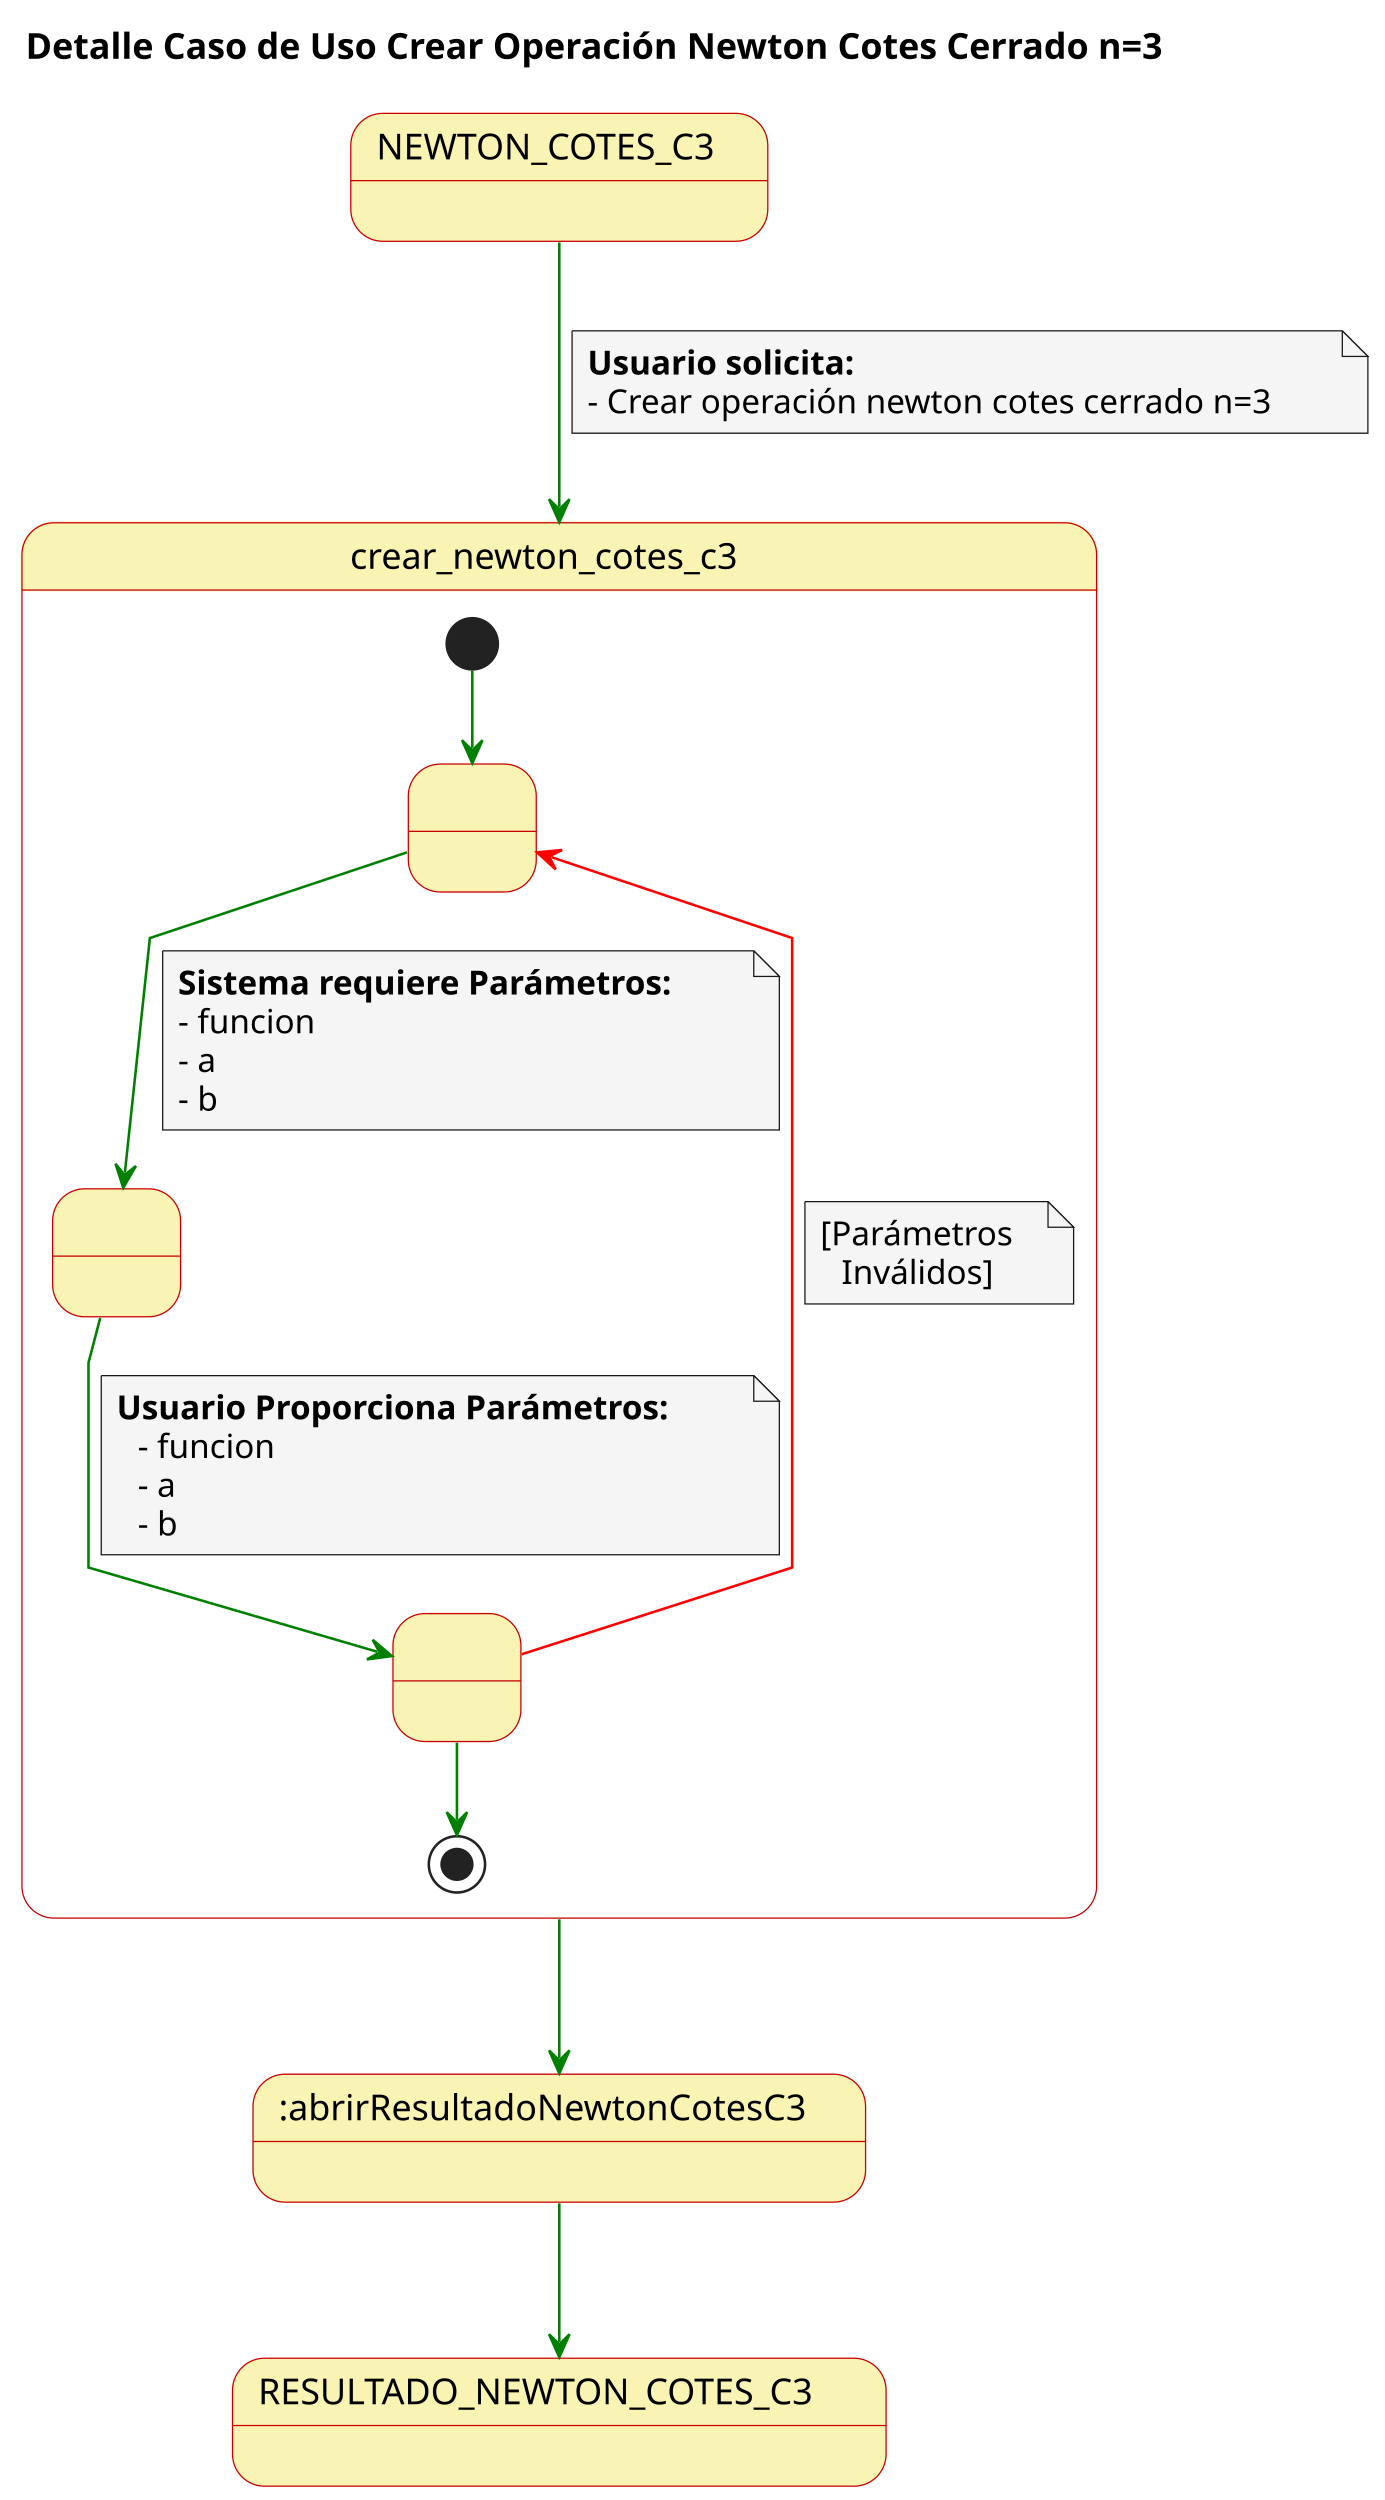
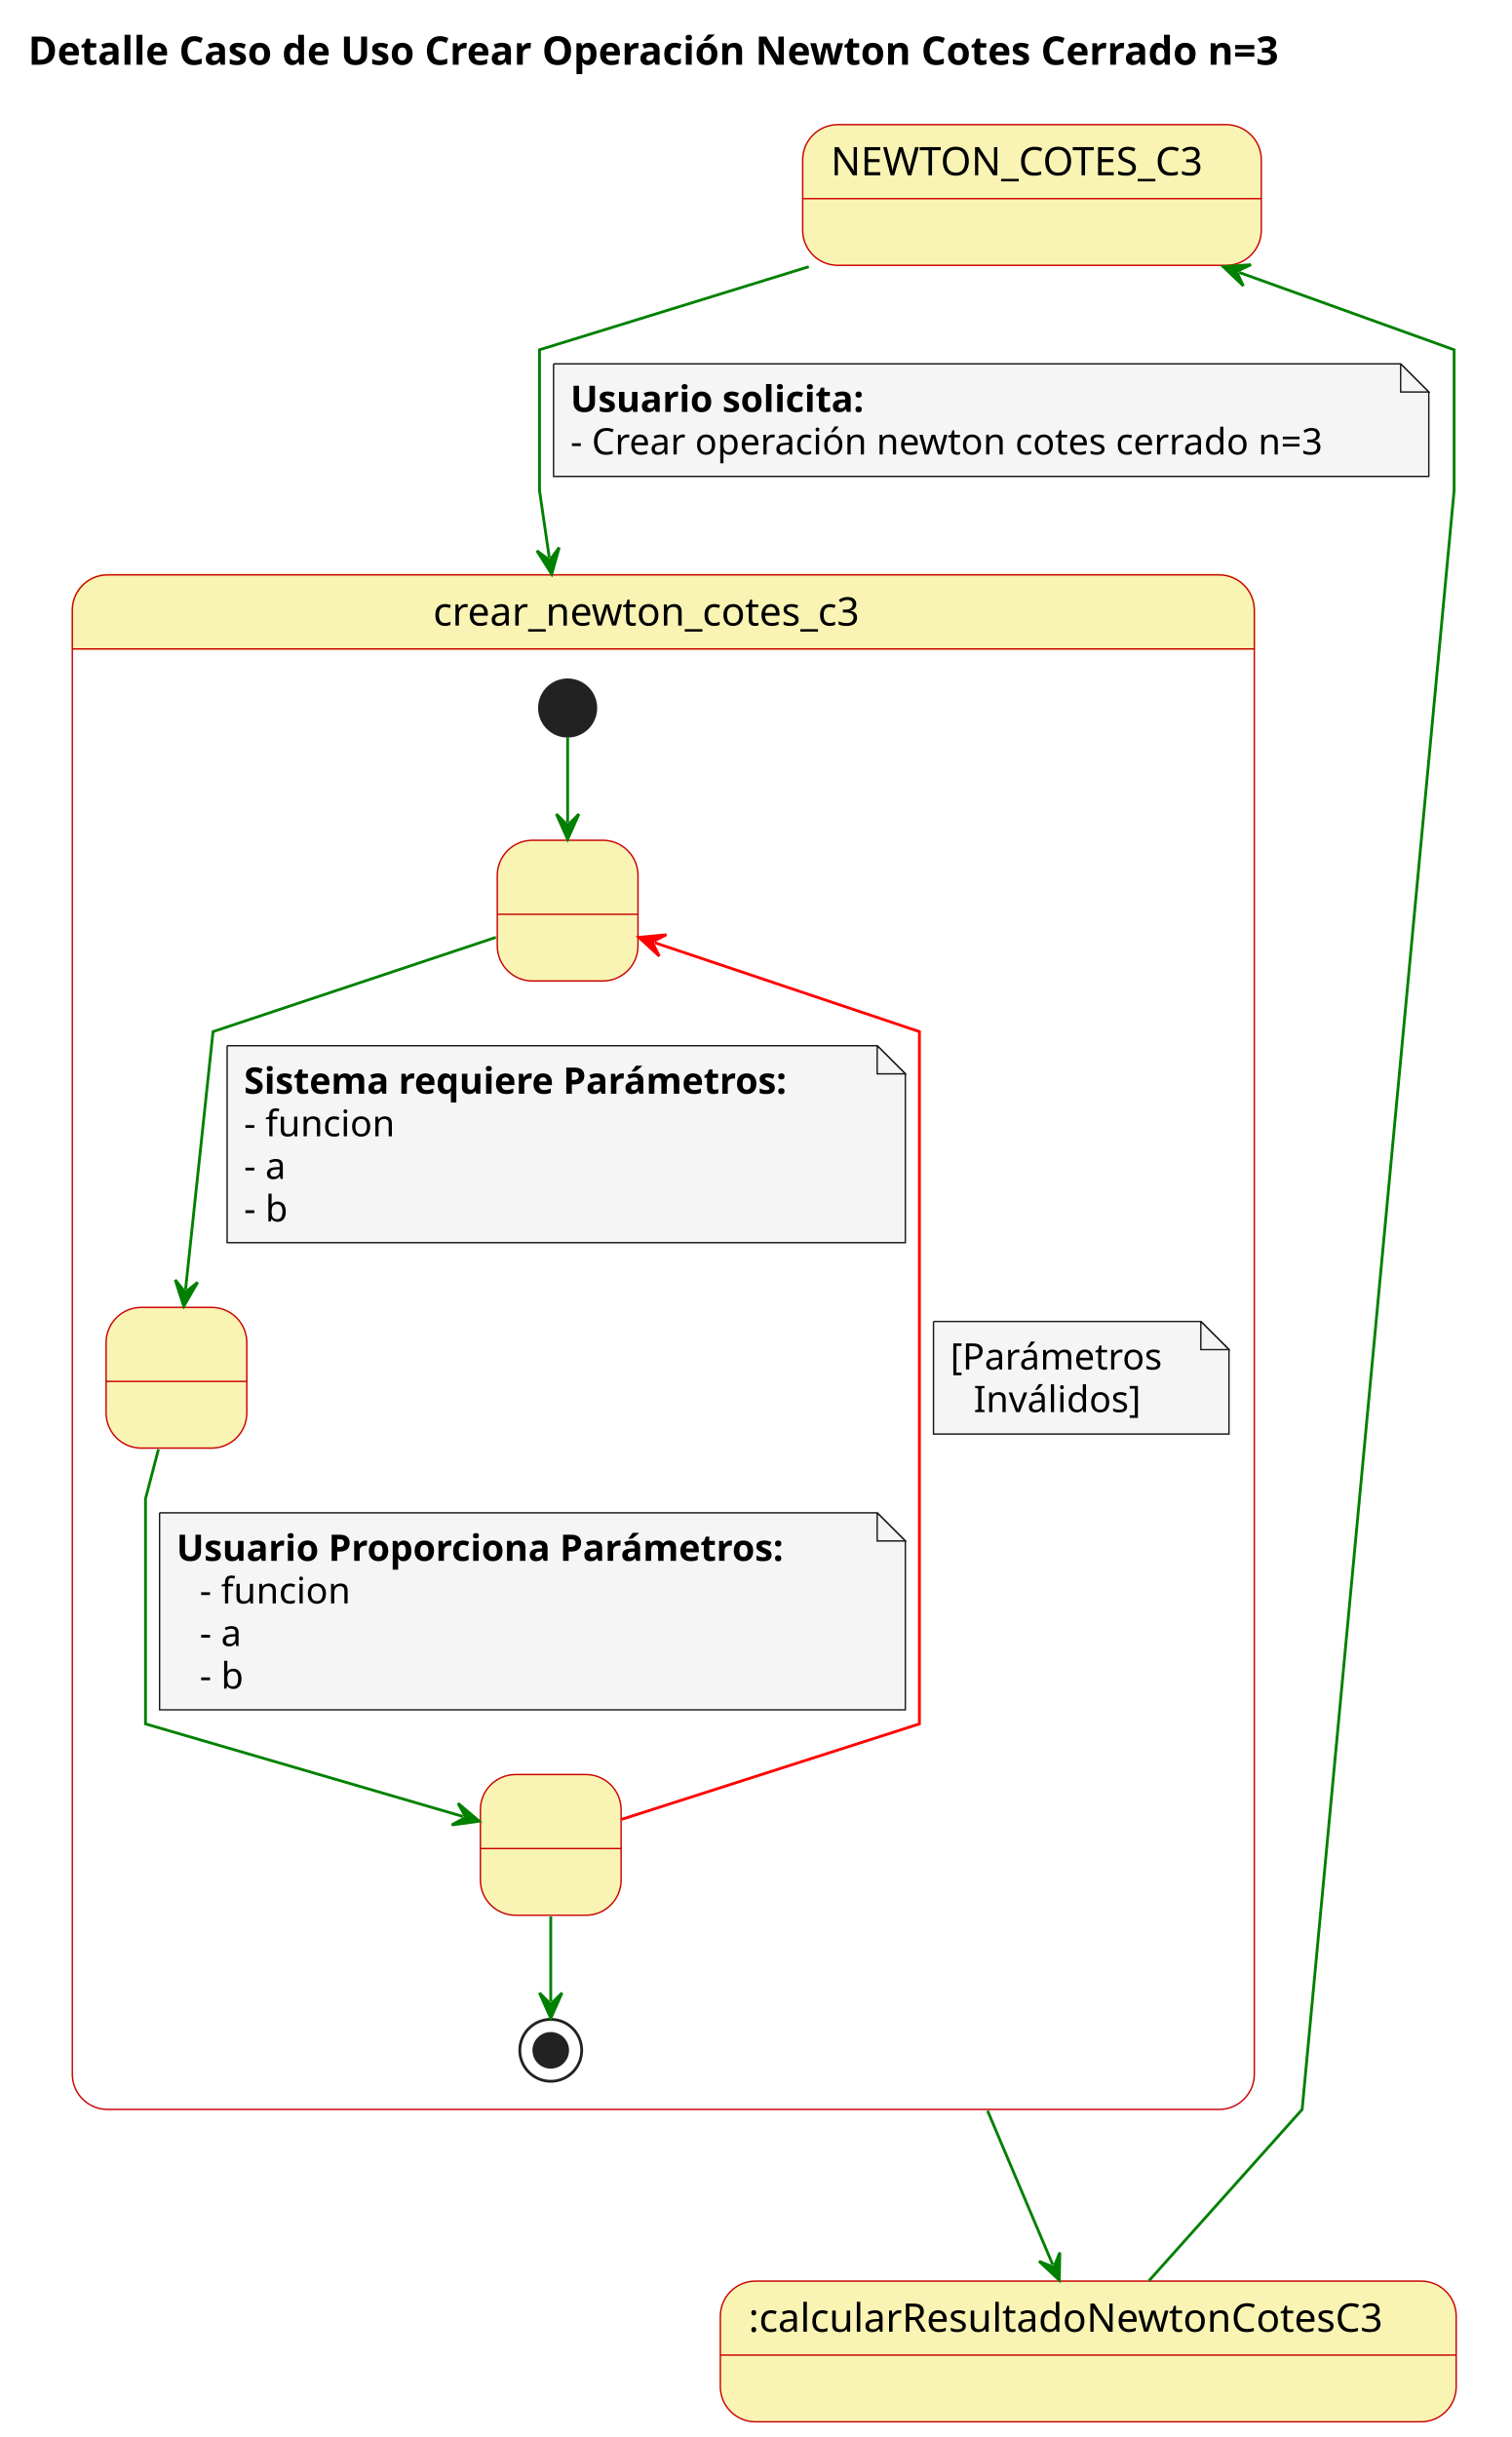
- <svg xmlns="http://www.w3.org/2000/svg" contentStyleType="text/css" data-diagram-type="STATE" height="977px" preserveAspectRatio="none" style="width:541px;height:977px;background:#FFFFFF;" version="1.1" viewBox="0 0 541 977" width="541px" zoomAndPan="magnify">
+ <svg xmlns="http://www.w3.org/2000/svg" contentStyleType="text/css" data-diagram-type="STATE" height="866px" preserveAspectRatio="none" style="width:537px;height:866px;background:#FFFFFF;" version="1.1" viewBox="0 0 537 866" width="537px" zoomAndPan="magnify">
  <defs />
  <g>
-     <g class="title" data-source-line="12">
+     <g class="title" data-source-line="14">
      <text fill="#000000" font-family="sans-serif" font-size="14" font-weight="bold" lengthAdjust="spacing" textLength="509.141" x="10" y="22.995">Detalle Caso de Uso Crear Operación Newton Cotes Cerrado n=3</text>
    </g>
-     <path d="M21.07,204.297 L416.07,204.297 A12.5,12.5 0 0 1 428.57,216.797 L428.57,230.594 L8.57,230.594 L8.57,216.797 A12.5,12.5 0 0 1 21.07,204.297" fill="#FAF4B4" style="stroke:#FAF4B4;stroke-width:1;" />
-     <rect fill="none" height="545.297" rx="12.5" ry="12.5" style="stroke:#C90000;stroke-width:0.5;" width="420" x="8.57" y="204.297" />
-     <line style="stroke:#C90000;stroke-width:0.5;" x1="8.57" x2="428.57" y1="230.594" y2="230.594" />
-     <text fill="#000000" font-family="sans-serif" font-size="14" lengthAdjust="spacing" textLength="163.529" x="136.806" y="222.292">crear_newton_cotes_c3</text>
+     <g id="NEWTON_COTES_C3">
+       <rect fill="#FAF4B4" height="50" rx="12.5" ry="12.5" style="stroke:#C90000;stroke-width:0.5;" width="162.967" x="285.221" y="44.297" />
+       <line style="stroke:#C90000;stroke-width:0.5;" x1="285.221" x2="448.187" y1="70.594" y2="70.594" />
+       <text fill="#000000" font-family="sans-serif" font-size="14" lengthAdjust="spacing" textLength="142.967" x="295.221" y="62.292">NEWTON_COTES_C3</text>
+     </g>
+     <path d="M38.201,204.297 L433.201,204.297 A12.5,12.5 0 0 1 445.701,216.797 L445.701,230.594 L25.701,230.594 L25.701,216.797 A12.5,12.5 0 0 1 38.201,204.297" fill="#FAF4B4" style="stroke:#FAF4B4;stroke-width:1;" />
+     <rect fill="none" height="545.297" rx="12.5" ry="12.5" style="stroke:#C90000;stroke-width:0.5;" width="420" x="25.701" y="204.297" />
+     <line style="stroke:#C90000;stroke-width:0.5;" x1="25.701" x2="445.701" y1="230.594" y2="230.594" />
+     <text fill="#000000" font-family="sans-serif" font-size="14" lengthAdjust="spacing" textLength="163.529" x="153.936" y="222.292">crear_newton_cotes_c3</text>
    <g id="crear_newton_cotes_c3.1">
-       <rect fill="#FAF4B4" height="50" rx="12.5" ry="12.5" style="stroke:#C90000;stroke-width:0.5;" width="50" x="159.57" y="298.594" />
-       <line style="stroke:#C90000;stroke-width:0.5;" x1="159.57" x2="209.57" y1="324.891" y2="324.891" />
-       <text fill="#000000" font-family="sans-serif" font-size="14" lengthAdjust="spacing" textLength="4.45" x="182.345" y="316.589"> </text>
+       <rect fill="#FAF4B4" height="50" rx="12.5" ry="12.5" style="stroke:#C90000;stroke-width:0.5;" width="50" x="176.701" y="298.594" />
+       <line style="stroke:#C90000;stroke-width:0.5;" x1="176.701" x2="226.701" y1="324.891" y2="324.891" />
+       <text fill="#000000" font-family="sans-serif" font-size="14" lengthAdjust="spacing" textLength="4.45" x="199.476" y="316.589"> </text>
    </g>
    <g id="crear_newton_cotes_c3.2">
-       <rect fill="#FAF4B4" height="50" rx="12.5" ry="12.5" style="stroke:#C90000;stroke-width:0.5;" width="50" x="20.57" y="464.594" />
-       <line style="stroke:#C90000;stroke-width:0.5;" x1="20.57" x2="70.57" y1="490.891" y2="490.891" />
-       <text fill="#000000" font-family="sans-serif" font-size="14" lengthAdjust="spacing" textLength="4.45" x="43.345" y="482.589"> </text>
+       <rect fill="#FAF4B4" height="50" rx="12.5" ry="12.5" style="stroke:#C90000;stroke-width:0.5;" width="50" x="37.701" y="464.594" />
+       <line style="stroke:#C90000;stroke-width:0.5;" x1="37.701" x2="87.701" y1="490.891" y2="490.891" />
+       <text fill="#000000" font-family="sans-serif" font-size="14" lengthAdjust="spacing" textLength="4.45" x="60.475" y="482.589"> </text>
    </g>
    <g id="crear_newton_cotes_c3.3">
-       <rect fill="#FAF4B4" height="50" rx="12.5" ry="12.5" style="stroke:#C90000;stroke-width:0.5;" width="50" x="153.57" y="630.594" />
-       <line style="stroke:#C90000;stroke-width:0.5;" x1="153.57" x2="203.57" y1="656.891" y2="656.891" />
-       <text fill="#000000" font-family="sans-serif" font-size="14" lengthAdjust="spacing" textLength="4.45" x="176.345" y="648.589"> </text>
+       <rect fill="#FAF4B4" height="50" rx="12.5" ry="12.5" style="stroke:#C90000;stroke-width:0.5;" width="50" x="170.701" y="630.594" />
+       <line style="stroke:#C90000;stroke-width:0.5;" x1="170.701" x2="220.701" y1="656.891" y2="656.891" />
+       <text fill="#000000" font-family="sans-serif" font-size="14" lengthAdjust="spacing" textLength="4.45" x="193.476" y="648.589"> </text>
    </g>
-     <ellipse cx="184.57" cy="251.594" fill="#222222" rx="10" ry="10" style="stroke:#222222;stroke-width:1;" />
-     <ellipse cx="178.57" cy="728.594" fill="none" rx="11" ry="11" style="stroke:#222222;stroke-width:1;" />
-     <ellipse cx="178.57" cy="728.594" fill="#222222" rx="6" ry="6" style="stroke:#222222;stroke-width:1;" />
-     <g class="link" data-entity-1="*start*crear_newton_cotes_c3" data-entity-2="1" data-source-line="26" data-uid="lnk5" id="link_*start*crear_newton_cotes_c3_1">
-       <path d="M184.57,262.034 C184.57,271.294 184.57,279.784 184.57,292.274" fill="none" id="*start*crear_newton_cotes_c3-to-1" style="stroke:#008000;stroke-width:1;" />
-       <polygon fill="#008000" points="184.57,298.274,188.57,289.274,184.57,293.274,180.57,289.274,184.57,298.274" style="stroke:#008000;stroke-width:1;" />
+     <ellipse cx="201.701" cy="251.594" fill="#222222" rx="10" ry="10" style="stroke:#222222;stroke-width:1;" />
+     <ellipse cx="195.701" cy="728.594" fill="none" rx="11" ry="11" style="stroke:#222222;stroke-width:1;" />
+     <ellipse cx="195.701" cy="728.594" fill="#222222" rx="6" ry="6" style="stroke:#222222;stroke-width:1;" />
+     <g class="link" data-entity-1="*start*crear_newton_cotes_c3" data-entity-2="1" data-source-line="29" data-uid="lnk4" id="link_*start*crear_newton_cotes_c3_1">
+       <path d="M201.701,262.034 C201.701,271.294 201.701,279.784 201.701,292.274" fill="none" id="*start*crear_newton_cotes_c3-to-1" style="stroke:#008000;stroke-width:1;" />
+       <polygon fill="#008000" points="201.701,298.274,205.701,289.274,201.701,293.274,197.701,289.274,201.701,298.274" style="stroke:#008000;stroke-width:1;" />
    </g>
-     <g class="link" data-entity-1="1" data-entity-2="2" data-source-line="27" data-uid="lnk6" id="link_1_2">
-       <path d="M159.07,333.094 C122.25,345.364 58.57,366.594 58.57,366.594 C58.57,366.594 52.596,422.627 48.806,458.228" fill="none" id="1-to-2" style="stroke:#008000;stroke-width:1;" />
-       <polygon fill="#008000" points="48.17,464.194,53.101,455.668,48.7,459.222,45.146,454.821,48.17,464.194" style="stroke:#008000;stroke-width:1;" />
-       <path d="M63.57,371.594 L63.57,441.594 L304.57,441.594 L304.57,381.594 L294.57,371.594 L63.57,371.594" fill="#F5F5F5" style="stroke:#181818;stroke-width:0.5;" />
-       <path d="M294.57,371.594 L294.57,381.594 L304.57,381.594 L294.57,371.594" fill="#F5F5F5" style="stroke:#181818;stroke-width:0.5;" />
-       <text fill="#000000" font-family="sans-serif" font-size="13" font-weight="bold" lengthAdjust="spacing" textLength="220.587" x="69.57" y="388.661">Sistema requiere Parámetros:</text>
-       <text fill="#000000" font-family="sans-serif" font-size="13" lengthAdjust="spacing" textLength="56.831" x="69.57" y="403.793">- funcion</text>
-       <text fill="#000000" font-family="sans-serif" font-size="13" lengthAdjust="spacing" textLength="16.79" x="69.57" y="418.926">- a</text>
-       <text fill="#000000" font-family="sans-serif" font-size="13" lengthAdjust="spacing" textLength="17.075" x="69.57" y="434.059">- b</text>
+     <g class="link" data-entity-1="1" data-entity-2="2" data-source-line="30" data-uid="lnk5" id="link_1_2">
+       <path d="M176.201,333.094 C139.381,345.364 75.701,366.594 75.701,366.594 C75.701,366.594 69.726,422.627 65.936,458.228" fill="none" id="1-to-2" style="stroke:#008000;stroke-width:1;" />
+       <polygon fill="#008000" points="65.301,464.194,70.231,455.668,65.83,459.222,62.276,454.821,65.301,464.194" style="stroke:#008000;stroke-width:1;" />
+       <path d="M80.701,371.594 L80.701,441.594 L321.701,441.594 L321.701,381.594 L311.701,371.594 L80.701,371.594" fill="#F5F5F5" style="stroke:#181818;stroke-width:0.5;" />
+       <path d="M311.701,371.594 L311.701,381.594 L321.701,381.594 L311.701,371.594" fill="#F5F5F5" style="stroke:#181818;stroke-width:0.5;" />
+       <text fill="#000000" font-family="sans-serif" font-size="13" font-weight="bold" lengthAdjust="spacing" textLength="220.587" x="86.701" y="388.661">Sistema requiere Parámetros:</text>
+       <text fill="#000000" font-family="sans-serif" font-size="13" lengthAdjust="spacing" textLength="56.831" x="86.701" y="403.793">- funcion</text>
+       <text fill="#000000" font-family="sans-serif" font-size="13" lengthAdjust="spacing" textLength="16.79" x="86.701" y="418.926">- a</text>
+       <text fill="#000000" font-family="sans-serif" font-size="13" lengthAdjust="spacing" textLength="17.075" x="86.701" y="434.059">- b</text>
    </g>
-     <g class="link" data-entity-1="2" data-entity-2="3" data-source-line="34" data-uid="lnk7" id="link_2_3">
-       <path d="M39.17,515.024 C36.75,524.264 34.57,532.594 34.57,532.594 C34.57,532.594 34.57,612.594 34.57,612.594 C34.57,612.594 106.06,633.443 147.4,645.503" fill="none" id="2-to-3" style="stroke:#008000;stroke-width:1;" />
-       <polygon fill="#008000" points="153.16,647.184,145.641,640.823,148.36,645.784,143.4,648.503,153.16,647.184" style="stroke:#008000;stroke-width:1;" />
-       <path d="M39.57,537.594 L39.57,607.594 L304.57,607.594 L304.57,547.594 L294.57,537.594 L39.57,537.594" fill="#F5F5F5" style="stroke:#181818;stroke-width:0.5;" />
-       <path d="M294.57,537.594 L294.57,547.594 L304.57,547.594 L294.57,537.594" fill="#F5F5F5" style="stroke:#181818;stroke-width:0.5;" />
-       <text fill="#000000" font-family="sans-serif" font-size="13" font-weight="bold" lengthAdjust="spacing" textLength="244.15" x="45.57" y="554.661">Usuario Proporciona Parámetros:</text>
-       <text fill="#000000" font-family="sans-serif" font-size="13" lengthAdjust="spacing" textLength="56.831" x="53.835" y="569.793">- funcion</text>
-       <text fill="#000000" font-family="sans-serif" font-size="13" lengthAdjust="spacing" textLength="16.79" x="53.835" y="584.926">- a</text>
-       <text fill="#000000" font-family="sans-serif" font-size="13" lengthAdjust="spacing" textLength="17.075" x="53.835" y="600.059">- b</text>
+     <g class="link" data-entity-1="2" data-entity-2="3" data-source-line="37" data-uid="lnk6" id="link_2_3">
+       <path d="M56.301,515.024 C53.881,524.264 51.701,532.594 51.701,532.594 C51.701,532.594 51.701,612.594 51.701,612.594 C51.701,612.594 123.191,633.443 164.531,645.503" fill="none" id="2-to-3" style="stroke:#008000;stroke-width:1;" />
+       <polygon fill="#008000" points="170.291,647.184,162.771,640.823,165.491,645.784,160.53,648.503,170.291,647.184" style="stroke:#008000;stroke-width:1;" />
+       <path d="M56.701,537.594 L56.701,607.594 L321.701,607.594 L321.701,547.594 L311.701,537.594 L56.701,537.594" fill="#F5F5F5" style="stroke:#181818;stroke-width:0.5;" />
+       <path d="M311.701,537.594 L311.701,547.594 L321.701,547.594 L311.701,537.594" fill="#F5F5F5" style="stroke:#181818;stroke-width:0.5;" />
+       <text fill="#000000" font-family="sans-serif" font-size="13" font-weight="bold" lengthAdjust="spacing" textLength="244.15" x="62.701" y="554.661">Usuario Proporciona Parámetros:</text>
+       <text fill="#000000" font-family="sans-serif" font-size="13" lengthAdjust="spacing" textLength="56.831" x="70.965" y="569.793">- funcion</text>
+       <text fill="#000000" font-family="sans-serif" font-size="13" lengthAdjust="spacing" textLength="16.79" x="70.965" y="584.926">- a</text>
+       <text fill="#000000" font-family="sans-serif" font-size="13" lengthAdjust="spacing" textLength="17.075" x="70.965" y="600.059">- b</text>
    </g>
-     <g class="link" data-entity-1="3" data-entity-2="1" data-source-line="41" data-uid="lnk8" id="link_3_1">
-       <path d="M203.83,646.494 C241.9,634.294 309.57,612.594 309.57,612.594 C309.57,612.594 309.57,366.594 309.57,366.594 C309.57,366.594 252.078,347.275 215.558,335.005" fill="none" id="3-to-1" style="stroke:#FF0000;stroke-width:1;" />
-       <polygon fill="#FF0000" points="209.87,333.094,217.128,339.752,214.61,334.686,219.676,332.168,209.87,333.094" style="stroke:#FF0000;stroke-width:1;" />
-       <path d="M314.57,469.594 L314.57,509.594 L419.57,509.594 L419.57,479.594 L409.57,469.594 L314.57,469.594" fill="#F5F5F5" style="stroke:#181818;stroke-width:0.5;" />
-       <path d="M409.57,469.594 L409.57,479.594 L419.57,479.594 L409.57,469.594" fill="#F5F5F5" style="stroke:#181818;stroke-width:0.5;" />
-       <text fill="#000000" font-family="sans-serif" font-size="13" lengthAdjust="spacing" textLength="80.019" x="320.57" y="486.661">[Parámetros</text>
-       <text fill="#000000" font-family="sans-serif" font-size="13" lengthAdjust="spacing" textLength="63.007" x="328.835" y="501.793">Inválidos]</text>
+     <g class="link" data-entity-1="3" data-entity-2="1" data-source-line="44" data-uid="lnk7" id="link_3_1">
+       <path d="M220.961,646.494 C259.031,634.294 326.701,612.594 326.701,612.594 C326.701,612.594 326.701,366.594 326.701,366.594 C326.701,366.594 269.208,347.275 232.688,335.005" fill="none" id="3-to-1" style="stroke:#FF0000;stroke-width:1;" />
+       <polygon fill="#FF0000" points="227.001,333.094,234.258,339.752,231.74,334.686,236.806,332.168,227.001,333.094" style="stroke:#FF0000;stroke-width:1;" />
+       <path d="M331.701,469.594 L331.701,509.594 L436.701,509.594 L436.701,479.594 L426.701,469.594 L331.701,469.594" fill="#F5F5F5" style="stroke:#181818;stroke-width:0.5;" />
+       <path d="M426.701,469.594 L426.701,479.594 L436.701,479.594 L426.701,469.594" fill="#F5F5F5" style="stroke:#181818;stroke-width:0.5;" />
+       <text fill="#000000" font-family="sans-serif" font-size="13" lengthAdjust="spacing" textLength="80.019" x="337.701" y="486.661">[Parámetros</text>
+       <text fill="#000000" font-family="sans-serif" font-size="13" lengthAdjust="spacing" textLength="63.007" x="345.965" y="501.793">Inválidos]</text>
    </g>
-     <g class="link" data-entity-1="3" data-entity-2="*end*crear_newton_cotes_c3" data-source-line="46" data-uid="lnk10" id="link_3_*end*crear_newton_cotes_c3">
-       <path d="M178.57,681.024 C178.57,693.384 178.57,701.724 178.57,711.194" fill="none" id="3-to-*end*crear_newton_cotes_c3" style="stroke:#008000;stroke-width:1;" />
-       <polygon fill="#008000" points="178.57,717.194,182.57,708.194,178.57,712.194,174.57,708.194,178.57,717.194" style="stroke:#008000;stroke-width:1;" />
+     <g class="link" data-entity-1="3" data-entity-2="*end*crear_newton_cotes_c3" data-source-line="49" data-uid="lnk9" id="link_3_*end*crear_newton_cotes_c3">
+       <path d="M195.701,681.024 C195.701,693.384 195.701,701.724 195.701,711.194" fill="none" id="3-to-*end*crear_newton_cotes_c3" style="stroke:#008000;stroke-width:1;" />
+       <polygon fill="#008000" points="195.701,717.194,199.701,708.194,195.701,712.194,191.701,708.194,195.701,717.194" style="stroke:#008000;stroke-width:1;" />
    </g>
-     <g id="NEWTON_COTES_C3">
-       <rect fill="#FAF4B4" height="50" rx="12.5" ry="12.5" style="stroke:#C90000;stroke-width:0.5;" width="162.967" x="137.09" y="44.297" />
-       <line style="stroke:#C90000;stroke-width:0.5;" x1="137.09" x2="300.057" y1="70.594" y2="70.594" />
-       <text fill="#000000" font-family="sans-serif" font-size="14" lengthAdjust="spacing" textLength="142.967" x="147.09" y="62.292">NEWTON_COTES_C3</text>
+     <g id=":calcularResultadoNewtonCotesC3">
+       <rect fill="#FAF4B4" height="50" rx="12.5" ry="12.5" style="stroke:#C90000;stroke-width:0.5;" width="261.479" x="255.961" y="810.597" />
+       <line style="stroke:#C90000;stroke-width:0.5;" x1="255.961" x2="517.44" y1="836.894" y2="836.894" />
+       <text fill="#000000" font-family="sans-serif" font-size="14" lengthAdjust="spacing" textLength="241.48" x="265.961" y="828.592">:calcularResultadoNewtonCotesC3</text>
    </g>
-     <g id=":abrirResultadoNewtonCotesC3">
-       <rect fill="#FAF4B4" height="50" rx="12.5" ry="12.5" style="stroke:#C90000;stroke-width:0.5;" width="239.386" x="98.88" y="810.597" />
-       <line style="stroke:#C90000;stroke-width:0.5;" x1="98.88" x2="338.266" y1="836.894" y2="836.894" />
-       <text fill="#000000" font-family="sans-serif" font-size="14" lengthAdjust="spacing" textLength="219.386" x="108.88" y="828.592">:abrirResultadoNewtonCotesC3</text>
+     <g class="link" data-entity-1="NEWTON_COTES_C3" data-entity-2="crear_newton_cotes_c3" data-source-line="18" data-uid="lnk2" id="link_NEWTON_COTES_C3_crear_newton_cotes_c3">
+       <path d="M287.391,94.777 C241.091,109.057 191.701,124.297 191.701,124.297 C191.701,124.297 191.701,174.297 191.701,174.297 C191.701,174.297 192.494,179.76 195.173,198.11" fill="none" id="NEWTON_COTES_C3-to-crear_newton_cotes_c3" style="stroke:#008000;stroke-width:1;" />
+       <polygon fill="#008000" points="196.041,204.047,198.698,194.563,195.318,199.099,190.782,195.719,196.041,204.047" style="stroke:#008000;stroke-width:1;" />
+       <path d="M196.701,129.297 L196.701,169.297 L507.701,169.297 L507.701,139.297 L497.701,129.297 L196.701,129.297" fill="#F5F5F5" style="stroke:#181818;stroke-width:0.5;" />
+       <path d="M497.701,129.297 L497.701,139.297 L507.701,139.297 L497.701,129.297" fill="#F5F5F5" style="stroke:#181818;stroke-width:0.5;" />
+       <text fill="#000000" font-family="sans-serif" font-size="13" font-weight="bold" lengthAdjust="spacing" textLength="118.574" x="202.701" y="146.364">Usuario solicita:</text>
+       <text fill="#000000" font-family="sans-serif" font-size="13" lengthAdjust="spacing" textLength="290.221" x="202.701" y="161.497">- Crear operación newton cotes cerrado n=3</text>
    </g>
-     <g id="RESULTADO_NEWTON_COTES_C3">
-       <rect fill="#FAF4B4" height="50" rx="12.5" ry="12.5" style="stroke:#C90000;stroke-width:0.5;" width="255.402" x="90.87" y="921.597" />
-       <line style="stroke:#C90000;stroke-width:0.5;" x1="90.87" x2="346.273" y1="947.894" y2="947.894" />
-       <text fill="#000000" font-family="sans-serif" font-size="14" lengthAdjust="spacing" textLength="235.402" x="100.87" y="939.592">RESULTADO_NEWTON_COTES_C3</text>
+     <g class="link" data-entity-1="crear_newton_cotes_c3" data-entity-2=":calcularResultadoNewtonCotesC3" data-source-line="53" data-uid="lnk11" id="link_crear_newton_cotes_c3_:calcularResultadoNewtonCotesC3">
+       <path d="M350.921,750.077 C361.171,774.297 367.721,789.762 374.072,804.762" fill="none" id="crear_newton_cotes_c3-to-:calcularResultadoNewtonCotesC3" style="stroke:#008000;stroke-width:1;" />
+       <polygon fill="#008000" points="376.411,810.287,376.586,800.44,374.461,805.683,369.219,803.558,376.411,810.287" style="stroke:#008000;stroke-width:1;" />
    </g>
-     <g class="link" data-entity-1="NEWTON_COTES_C3" data-entity-2="crear_newton_cotes_c3" data-source-line="15" data-uid="lnk3" id="link_NEWTON_COTES_C3_crear_newton_cotes_c3">
-       <path d="M218.57,94.757 C218.57,118.997 218.57,152.957 218.57,198.087" fill="none" id="NEWTON_COTES_C3-to-crear_newton_cotes_c3" style="stroke:#008000;stroke-width:1;" />
-       <polygon fill="#008000" points="218.57,204.087,222.57,195.087,218.57,199.087,214.57,195.087,218.57,204.087" style="stroke:#008000;stroke-width:1;" />
-       <path d="M223.57,129.297 L223.57,169.297 L534.57,169.297 L534.57,139.297 L524.57,129.297 L223.57,129.297" fill="#F5F5F5" style="stroke:#181818;stroke-width:0.5;" />
-       <path d="M524.57,129.297 L524.57,139.297 L534.57,139.297 L524.57,129.297" fill="#F5F5F5" style="stroke:#181818;stroke-width:0.5;" />
-       <text fill="#000000" font-family="sans-serif" font-size="13" font-weight="bold" lengthAdjust="spacing" textLength="118.574" x="229.57" y="146.364">Usuario solicita:</text>
-       <text fill="#000000" font-family="sans-serif" font-size="13" lengthAdjust="spacing" textLength="290.221" x="229.57" y="161.497">- Crear operación newton cotes cerrado n=3</text>
-     </g>
-     <g class="link" data-entity-1="crear_newton_cotes_c3" data-entity-2=":abrirResultadoNewtonCotesC3" data-source-line="50" data-uid="lnk12" id="link_crear_newton_cotes_c3_:abrirResultadoNewtonCotesC3">
-       <path d="M218.57,750.077 C218.57,774.297 218.57,789.287 218.57,804.287" fill="none" id="crear_newton_cotes_c3-to-:abrirResultadoNewtonCotesC3" style="stroke:#008000;stroke-width:1;" />
-       <polygon fill="#008000" points="218.57,810.287,222.57,801.287,218.57,805.287,214.57,801.287,218.57,810.287" style="stroke:#008000;stroke-width:1;" />
-     </g>
-     <g class="link" data-entity-1=":abrirResultadoNewtonCotesC3" data-entity-2="RESULTADO_NEWTON_COTES_C3" data-source-line="52" data-uid="lnk14" id="link_:abrirResultadoNewtonCotesC3_RESULTADO_NEWTON_COTES_C3">
-       <path d="M218.57,861.057 C218.57,879.007 218.57,897.287 218.57,915.217" fill="none" id=":abrirResultadoNewtonCotesC3-to-RESULTADO_NEWTON_COTES_C3" style="stroke:#008000;stroke-width:1;" />
-       <polygon fill="#008000" points="218.57,921.217,222.57,912.217,218.57,916.217,214.57,912.217,218.57,921.217" style="stroke:#008000;stroke-width:1;" />
+     <g class="link" data-entity-1=":calcularResultadoNewtonCotesC3" data-entity-2="NEWTON_COTES_C3" data-source-line="55" data-uid="lnk12" id="link_:calcularResultadoNewtonCotesC3_NEWTON_COTES_C3">
+       <path d="M408.281,810.467 C430.741,785.337 462.701,749.597 462.701,749.597 C462.701,749.597 516.701,174.297 516.701,174.297 C516.701,174.297 516.701,124.297 516.701,124.297 C516.701,124.297 480.016,111.088 440.326,96.808" fill="none" id=":calcularResultadoNewtonCotesC3-to-NEWTON_COTES_C3" style="stroke:#008000;stroke-width:1;" />
+       <polygon fill="#008000" points="434.681,94.777,441.795,101.588,439.385,96.47,444.503,94.06,434.681,94.777" style="stroke:#008000;stroke-width:1;" />
    </g>
  </g>
</svg>
